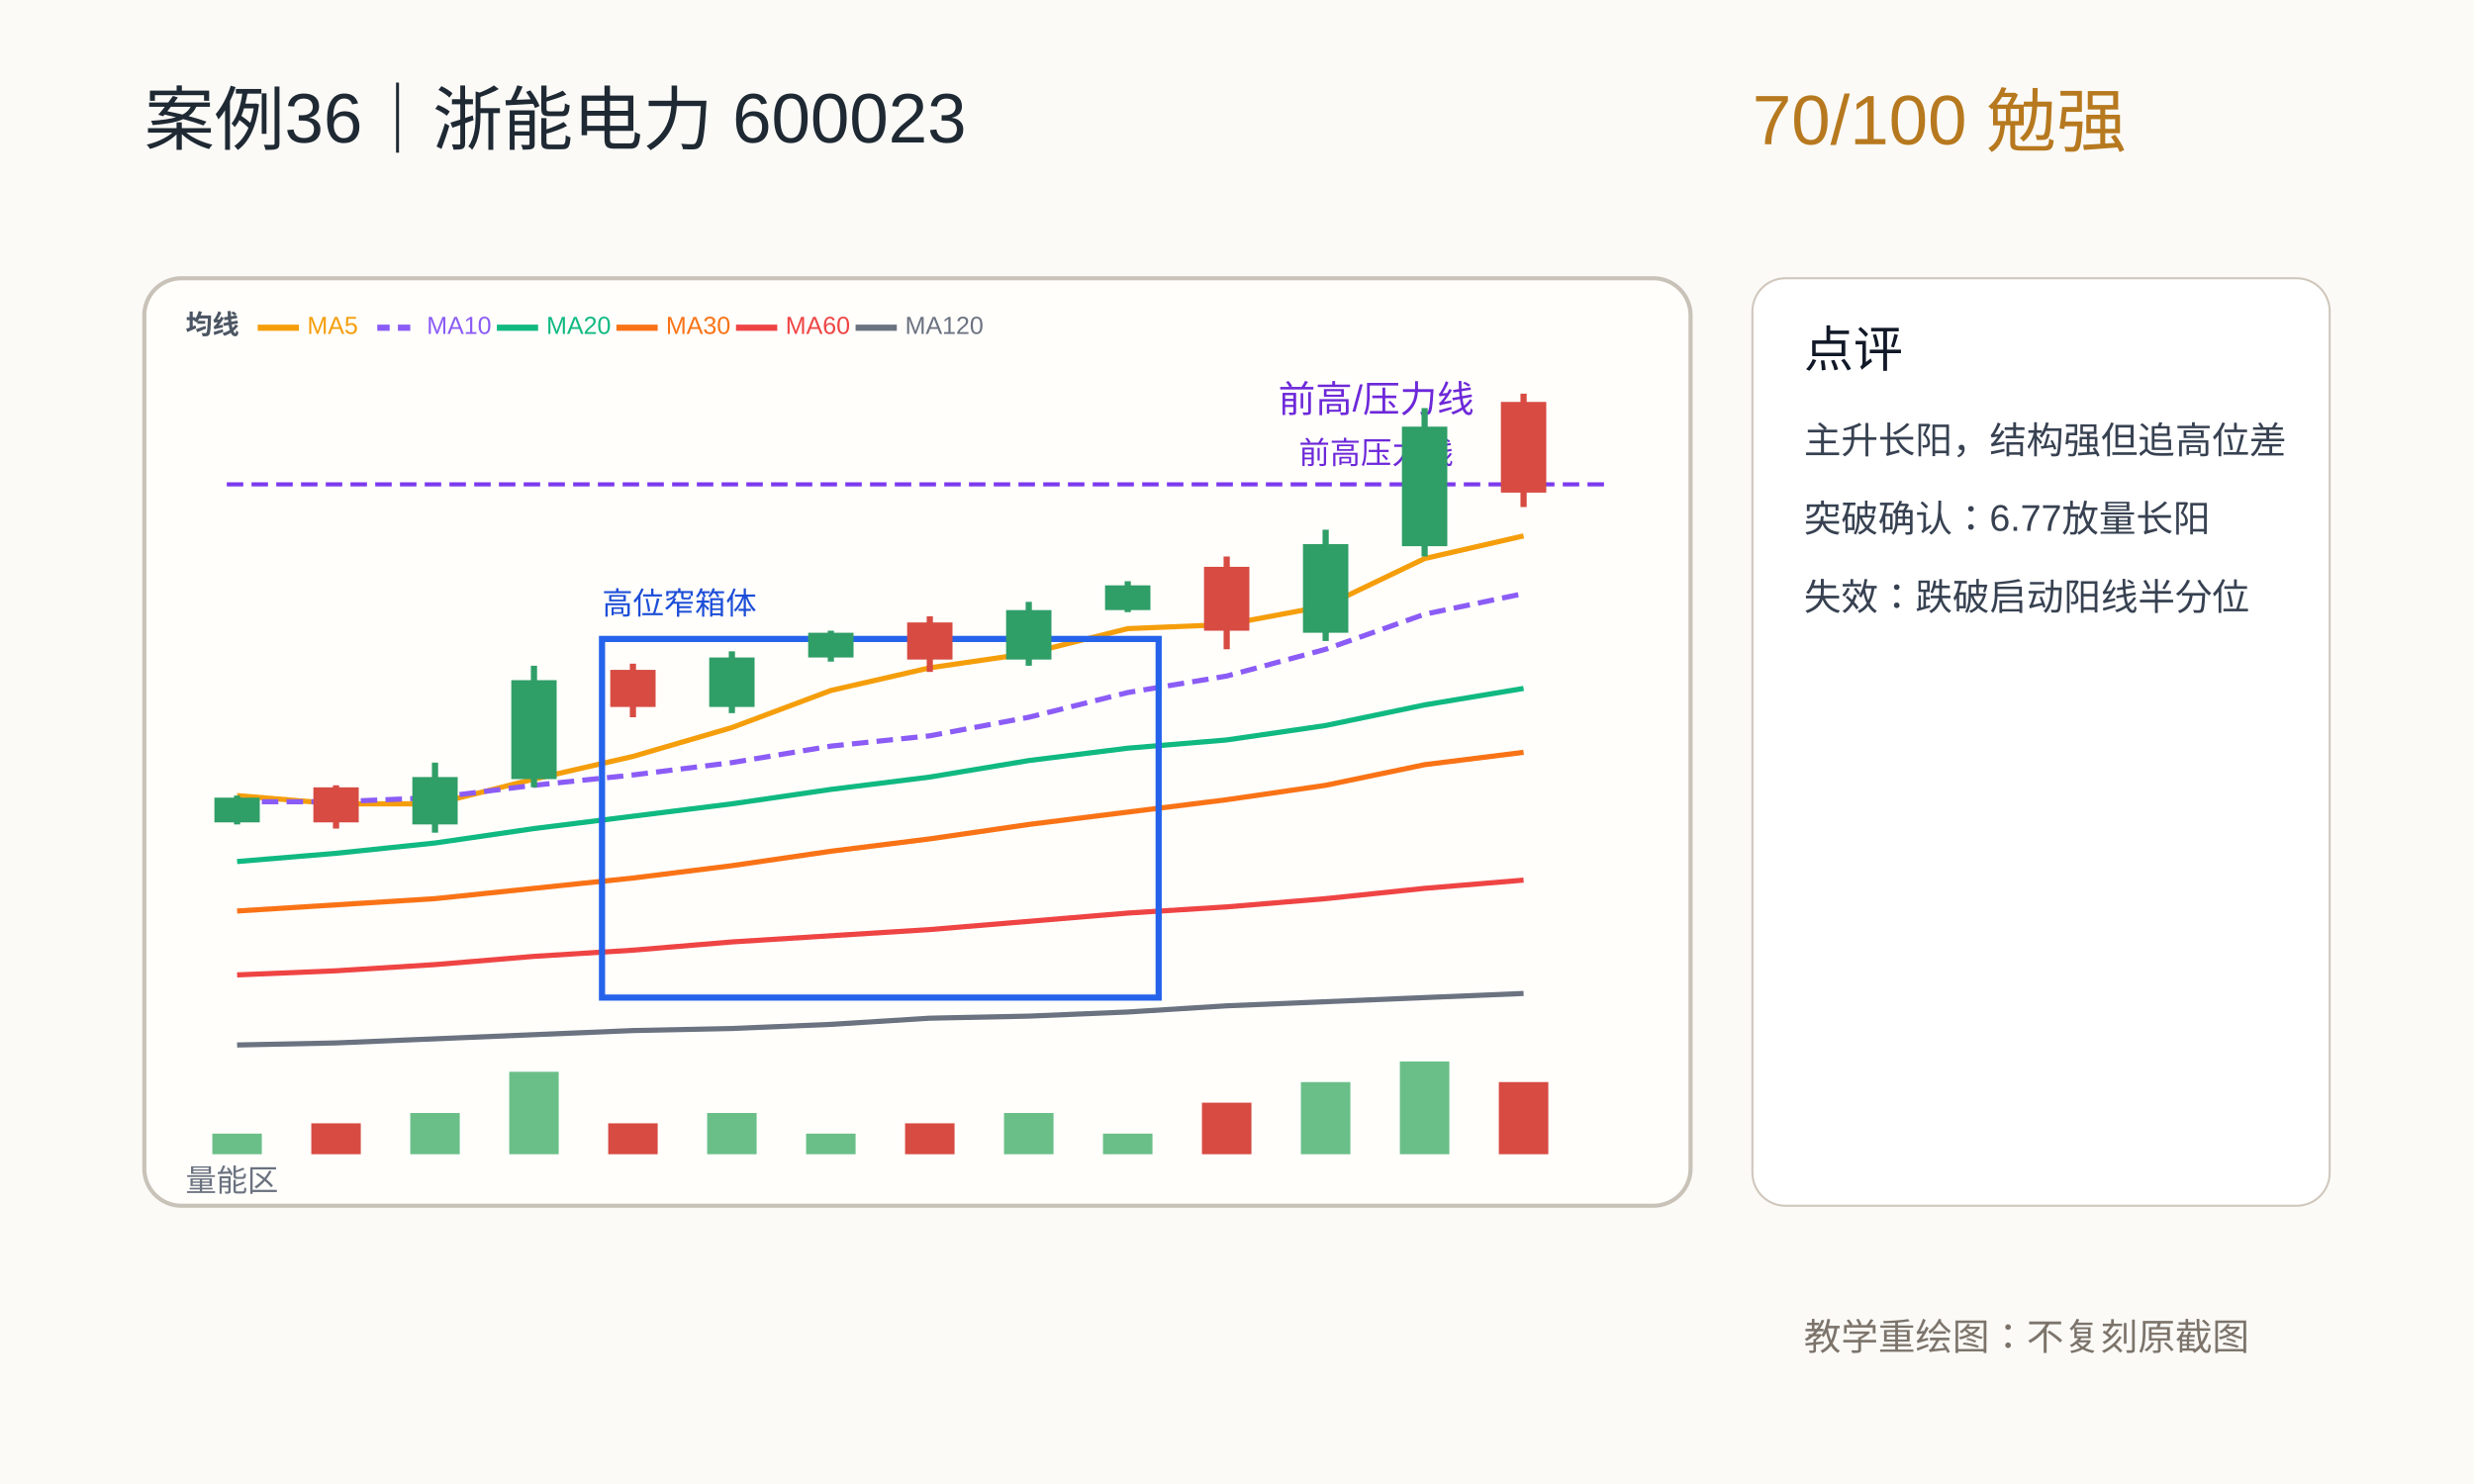
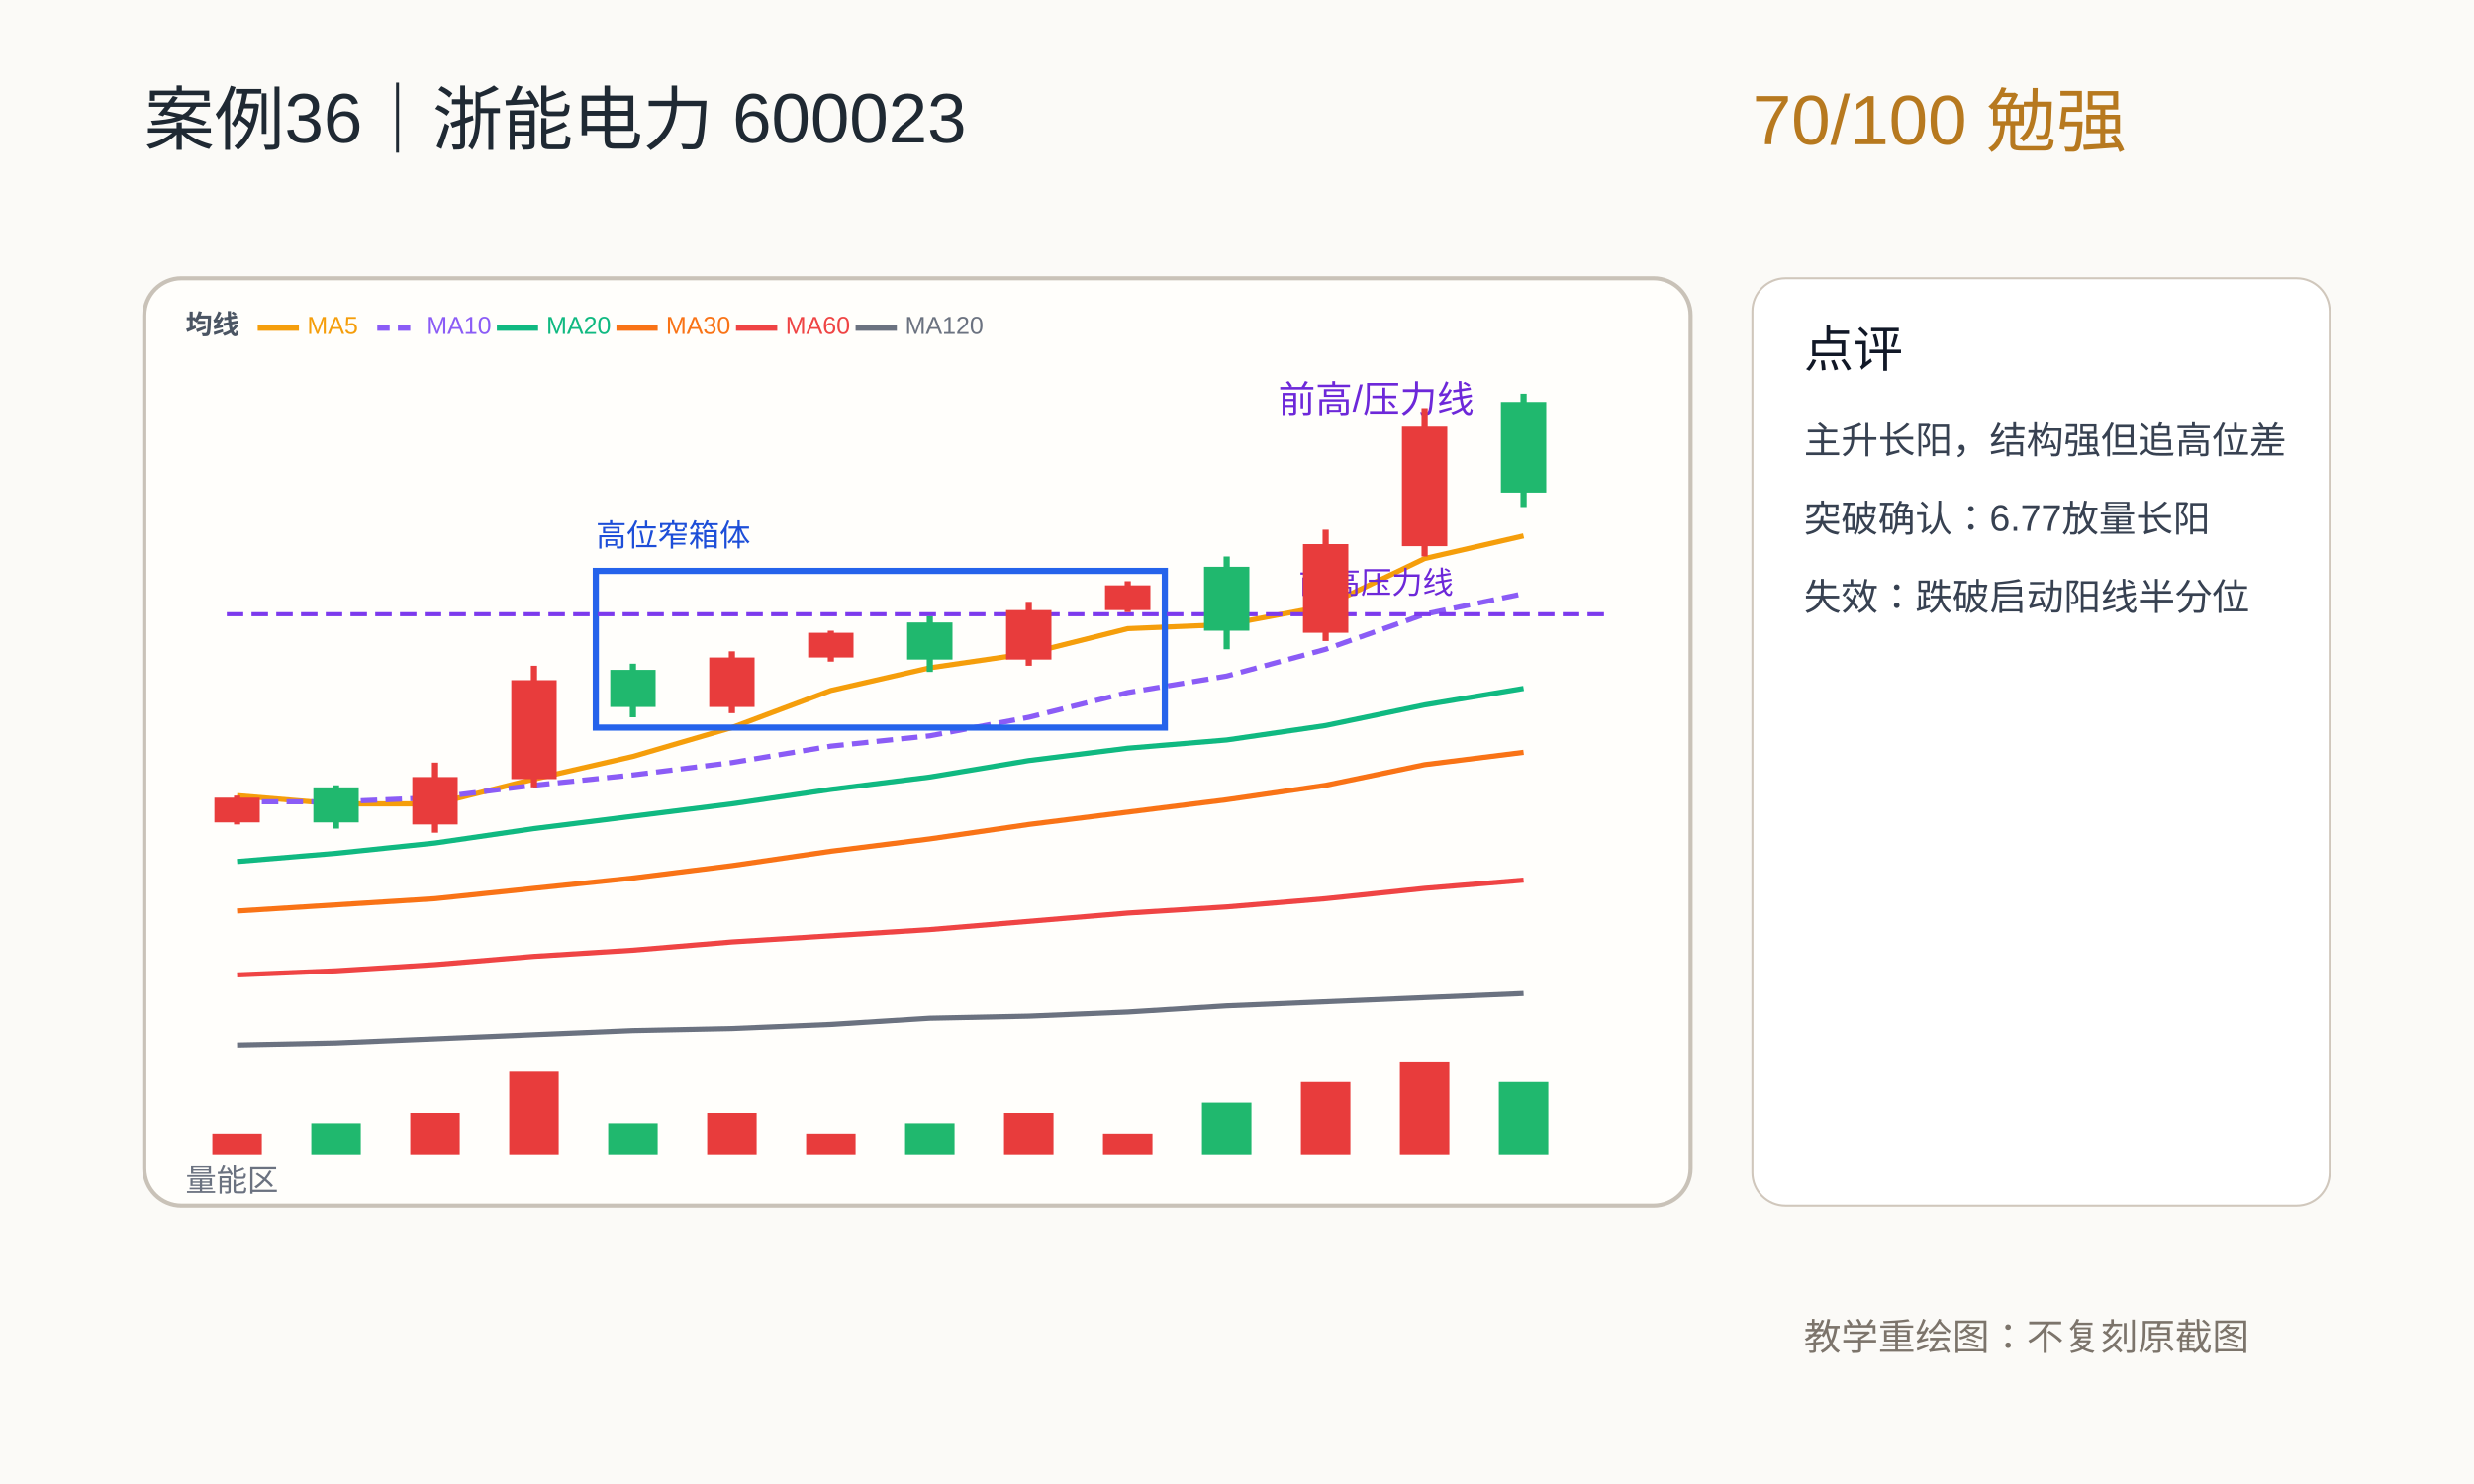
<svg xmlns="http://www.w3.org/2000/svg" width="1200" height="720" viewBox="0 0 1200 720">
  <rect width="1200" height="720" fill="#fbfaf7" />
  <rect x="70" y="135" width="750" height="450" rx="18" fill="#fffefb" stroke="#c9c2b8" stroke-width="2" />
  <text x="70" y="70" font-size="34" font-family="PingFang SC, Arial" fill="#1f2933">案例36｜浙能电力 600023</text>
  <text x="850" y="70" font-size="34" font-family="PingFang SC, Arial" fill="#b7791f">70/100  勉强</text>
  <text x="620" y="200" font-size="18" font-family="PingFang SC, Arial" fill="#6d28d9">前高/压力线</text>
  <text x="90" y="162" font-size="13" font-family="PingFang SC, Arial" fill="#4b5563" font-weight="bold">均线</text>
  <line x1="125" y1="159" x2="145" y2="159" stroke="#f59e0b" stroke-width="3" />
  <text x="149" y="162" font-size="12" font-family="PingFang SC, Arial" fill="#f59e0b">MA5</text>
  <line x1="183" y1="159" x2="203" y2="159" stroke="#8b5cf6" stroke-width="3" stroke-dasharray="6,4" />
  <text x="207" y="162" font-size="12" font-family="PingFang SC, Arial" fill="#8b5cf6">MA10</text>
  <line x1="241" y1="159" x2="261" y2="159" stroke="#10b981" stroke-width="3" />
  <text x="265" y="162" font-size="12" font-family="PingFang SC, Arial" fill="#10b981">MA20</text>
  <line x1="299" y1="159" x2="319" y2="159" stroke="#f97316" stroke-width="3" />
  <text x="323" y="162" font-size="12" font-family="PingFang SC, Arial" fill="#f97316">MA30</text>
  <line x1="357" y1="159" x2="377" y2="159" stroke="#ef4444" stroke-width="3" />
  <text x="381" y="162" font-size="12" font-family="PingFang SC, Arial" fill="#ef4444">MA60</text>
  <line x1="415" y1="159" x2="435" y2="159" stroke="#6b7280" stroke-width="3" />
  <text x="439" y="162" font-size="12" font-family="PingFang SC, Arial" fill="#6b7280">MA120</text>
  <polyline points="115,386 163,390 211,390 259,378 307,367 355,353 403,335 451,324 499,317 547,305 595,303 643,294 691,271 739,260" fill="none" stroke="#f59e0b" stroke-width="2.5" />
  <polyline points="115,389 163,389 211,387 259,381 307,376 355,370 403,362 451,357 499,348 547,336 595,328 643,315 691,298 739,288" fill="none" stroke="#8b5cf6" stroke-width="2.5" stroke-dasharray="8,4" />
  <polyline points="115,418 163,414 211,409 259,402 307,396 355,390 403,383 451,377 499,369 547,363 595,359 643,352 691,342 739,334" fill="none" stroke="#10b981" stroke-width="2.5" />
  <polyline points="115,442 163,439 211,436 259,431 307,426 355,420 403,413 451,407 499,400 547,394 595,388 643,381 691,371 739,365" fill="none" stroke="#f97316" stroke-width="2.5" />
  <polyline points="115,473 163,471 211,468 259,464 307,461 355,457 403,454 451,451 499,447 547,443 595,440 643,436 691,431 739,427" fill="none" stroke="#ef4444" stroke-width="2.5" />
  <polyline points="115,507 163,506 211,504 259,502 307,500 355,499 403,497 451,494 499,493 547,491 595,488 643,486 691,484 739,482" fill="none" stroke="#6b7280" stroke-width="2.5" />
-   <line x1="110" y1="235" x2="780" y2="235" stroke="#7c3aed" stroke-width="2" stroke-dasharray="8,4" />
-   <text x="630" y="225" font-size="15" font-family="PingFang SC, Arial" fill="#6d28d9">前高压力线</text>
-   <rect x="292" y="310" width="270" height="174" fill="none" stroke="#2563eb" stroke-width="3" />
-   <text x="292" y="298" font-size="15" font-family="PingFang SC, Arial" fill="#1d4ed8">高位窄箱体</text>
-   <line x1="115" y1="386" x2="115" y2="400" stroke="#2f9e67" stroke-width="3" />
-   <rect x="104" y="387" width="22" height="12" fill="#2f9e67" />
-   <line x1="163" y1="381" x2="163" y2="402" stroke="#d74b42" stroke-width="3" />
-   <rect x="152" y="382" width="22" height="17" fill="#d74b42" />
-   <line x1="211" y1="370" x2="211" y2="404" stroke="#2f9e67" stroke-width="3" />
-   <rect x="200" y="377" width="22" height="23" fill="#2f9e67" />
-   <line x1="259" y1="323" x2="259" y2="382" stroke="#2f9e67" stroke-width="3" />
-   <rect x="248" y="330" width="22" height="48" fill="#2f9e67" />
-   <line x1="307" y1="322" x2="307" y2="348" stroke="#d74b42" stroke-width="3" />
-   <rect x="296" y="325" width="22" height="18" fill="#d74b42" />
-   <line x1="355" y1="316" x2="355" y2="346" stroke="#2f9e67" stroke-width="3" />
-   <rect x="344" y="319" width="22" height="24" fill="#2f9e67" />
-   <line x1="403" y1="306" x2="403" y2="321" stroke="#2f9e67" stroke-width="3" />
-   <rect x="392" y="307" width="22" height="12" fill="#2f9e67" />
-   <line x1="451" y1="299" x2="451" y2="326" stroke="#d74b42" stroke-width="3" />
-   <rect x="440" y="302" width="22" height="18" fill="#d74b42" />
-   <line x1="499" y1="292" x2="499" y2="323" stroke="#2f9e67" stroke-width="3" />
-   <rect x="488" y="296" width="22" height="24" fill="#2f9e67" />
-   <line x1="547" y1="282" x2="547" y2="297" stroke="#2f9e67" stroke-width="3" />
-   <rect x="536" y="284" width="22" height="12" fill="#2f9e67" />
-   <line x1="595" y1="270" x2="595" y2="315" stroke="#d74b42" stroke-width="3" />
-   <rect x="584" y="275" width="22" height="31" fill="#d74b42" />
-   <line x1="643" y1="257" x2="643" y2="311" stroke="#2f9e67" stroke-width="3" />
-   <rect x="632" y="264" width="22" height="43" fill="#2f9e67" />
-   <line x1="691" y1="198" x2="691" y2="270" stroke="#2f9e67" stroke-width="3" />
-   <rect x="680" y="207" width="22" height="58" fill="#2f9e67" />
-   <line x1="739" y1="191" x2="739" y2="246" stroke="#d74b42" stroke-width="3" />
-   <rect x="728" y="195" width="22" height="44" fill="#d74b42" />
-   <rect x="103" y="550" width="24" height="10" fill="#6abf88" />
-   <rect x="151" y="545" width="24" height="15" fill="#d74b42" />
-   <rect x="199" y="540" width="24" height="20" fill="#6abf88" />
-   <rect x="247" y="520" width="24" height="40" fill="#6abf88" />
-   <rect x="295" y="545" width="24" height="15" fill="#d74b42" />
-   <rect x="343" y="540" width="24" height="20" fill="#6abf88" />
-   <rect x="391" y="550" width="24" height="10" fill="#6abf88" />
-   <rect x="439" y="545" width="24" height="15" fill="#d74b42" />
-   <rect x="487" y="540" width="24" height="20" fill="#6abf88" />
-   <rect x="535" y="550" width="24" height="10" fill="#6abf88" />
-   <rect x="583" y="535" width="24" height="25" fill="#d74b42" />
-   <rect x="631" y="525" width="24" height="35" fill="#6abf88" />
-   <rect x="679" y="515" width="24" height="45" fill="#6abf88" />
-   <rect x="727" y="525" width="24" height="35" fill="#d74b42" />
+   <rect x="289" y="277" width="276" height="76" fill="none" stroke="#2563eb" stroke-width="3" />
+   <text x="289" y="265" font-size="15" font-family="PingFang SC, Arial" fill="#1d4ed8">高位窄箱体</text>
+   <line x1="110" y1="298" x2="780" y2="298" stroke="#7c3aed" stroke-width="2" stroke-dasharray="8,4" />
+   <text x="630" y="288" font-size="15" font-family="PingFang SC, Arial" fill="#6d28d9">前高压力线</text>
+   <line x1="115" y1="386" x2="115" y2="400" stroke="#e83c3c" stroke-width="3" />
+   <rect x="104" y="387" width="22" height="12" fill="#e83c3c" />
+   <line x1="163" y1="381" x2="163" y2="402" stroke="#20b86e" stroke-width="3" />
+   <rect x="152" y="382" width="22" height="17" fill="#20b86e" />
+   <line x1="211" y1="370" x2="211" y2="404" stroke="#e83c3c" stroke-width="3" />
+   <rect x="200" y="377" width="22" height="23" fill="#e83c3c" />
+   <line x1="259" y1="323" x2="259" y2="382" stroke="#e83c3c" stroke-width="3" />
+   <rect x="248" y="330" width="22" height="48" fill="#e83c3c" />
+   <line x1="307" y1="322" x2="307" y2="348" stroke="#20b86e" stroke-width="3" />
+   <rect x="296" y="325" width="22" height="18" fill="#20b86e" />
+   <line x1="355" y1="316" x2="355" y2="346" stroke="#e83c3c" stroke-width="3" />
+   <rect x="344" y="319" width="22" height="24" fill="#e83c3c" />
+   <line x1="403" y1="306" x2="403" y2="321" stroke="#e83c3c" stroke-width="3" />
+   <rect x="392" y="307" width="22" height="12" fill="#e83c3c" />
+   <line x1="451" y1="299" x2="451" y2="326" stroke="#20b86e" stroke-width="3" />
+   <rect x="440" y="302" width="22" height="18" fill="#20b86e" />
+   <line x1="499" y1="292" x2="499" y2="323" stroke="#e83c3c" stroke-width="3" />
+   <rect x="488" y="296" width="22" height="24" fill="#e83c3c" />
+   <line x1="547" y1="282" x2="547" y2="297" stroke="#e83c3c" stroke-width="3" />
+   <rect x="536" y="284" width="22" height="12" fill="#e83c3c" />
+   <line x1="595" y1="270" x2="595" y2="315" stroke="#20b86e" stroke-width="3" />
+   <rect x="584" y="275" width="22" height="31" fill="#20b86e" />
+   <line x1="643" y1="257" x2="643" y2="311" stroke="#e83c3c" stroke-width="3" />
+   <rect x="632" y="264" width="22" height="43" fill="#e83c3c" />
+   <line x1="691" y1="198" x2="691" y2="270" stroke="#e83c3c" stroke-width="3" />
+   <rect x="680" y="207" width="22" height="58" fill="#e83c3c" />
+   <line x1="739" y1="191" x2="739" y2="246" stroke="#20b86e" stroke-width="3" />
+   <rect x="728" y="195" width="22" height="44" fill="#20b86e" />
+   <rect x="103" y="550" width="24" height="10" fill="#e83c3c" />
+   <rect x="151" y="545" width="24" height="15" fill="#20b86e" />
+   <rect x="199" y="540" width="24" height="20" fill="#e83c3c" />
+   <rect x="247" y="520" width="24" height="40" fill="#e83c3c" />
+   <rect x="295" y="545" width="24" height="15" fill="#20b86e" />
+   <rect x="343" y="540" width="24" height="20" fill="#e83c3c" />
+   <rect x="391" y="550" width="24" height="10" fill="#e83c3c" />
+   <rect x="439" y="545" width="24" height="15" fill="#20b86e" />
+   <rect x="487" y="540" width="24" height="20" fill="#e83c3c" />
+   <rect x="535" y="550" width="24" height="10" fill="#e83c3c" />
+   <rect x="583" y="535" width="24" height="25" fill="#20b86e" />
+   <rect x="631" y="525" width="24" height="35" fill="#e83c3c" />
+   <rect x="679" y="515" width="24" height="45" fill="#e83c3c" />
+   <rect x="727" y="525" width="24" height="35" fill="#20b86e" />
  <text x="90" y="578" font-size="15" font-family="PingFang SC, Arial" fill="#6b7280">量能区</text>
  <rect x="850" y="135" width="280" height="450" rx="16" fill="#ffffff" stroke="#d0c7bc" />
  <text x="875" y="178" font-size="24" font-family="PingFang SC, Arial" fill="#111827">点评</text>
  <text x="875" y="220" font-size="18" font-family="PingFang SC, Arial" fill="#374151">主升长阳，结构强但追高位差</text>
  <text x="875" y="258" font-size="18" font-family="PingFang SC, Arial" fill="#374151">突破确认：6.77放量长阳</text>
  <text x="875" y="296" font-size="18" font-family="PingFang SC, Arial" fill="#374151">失效：跌破启动阳线半分位</text>
  <text x="875" y="655" font-size="18" font-family="PingFang SC, Arial" fill="#7c746b">教学重绘图：不复刻原截图</text>
</svg>
